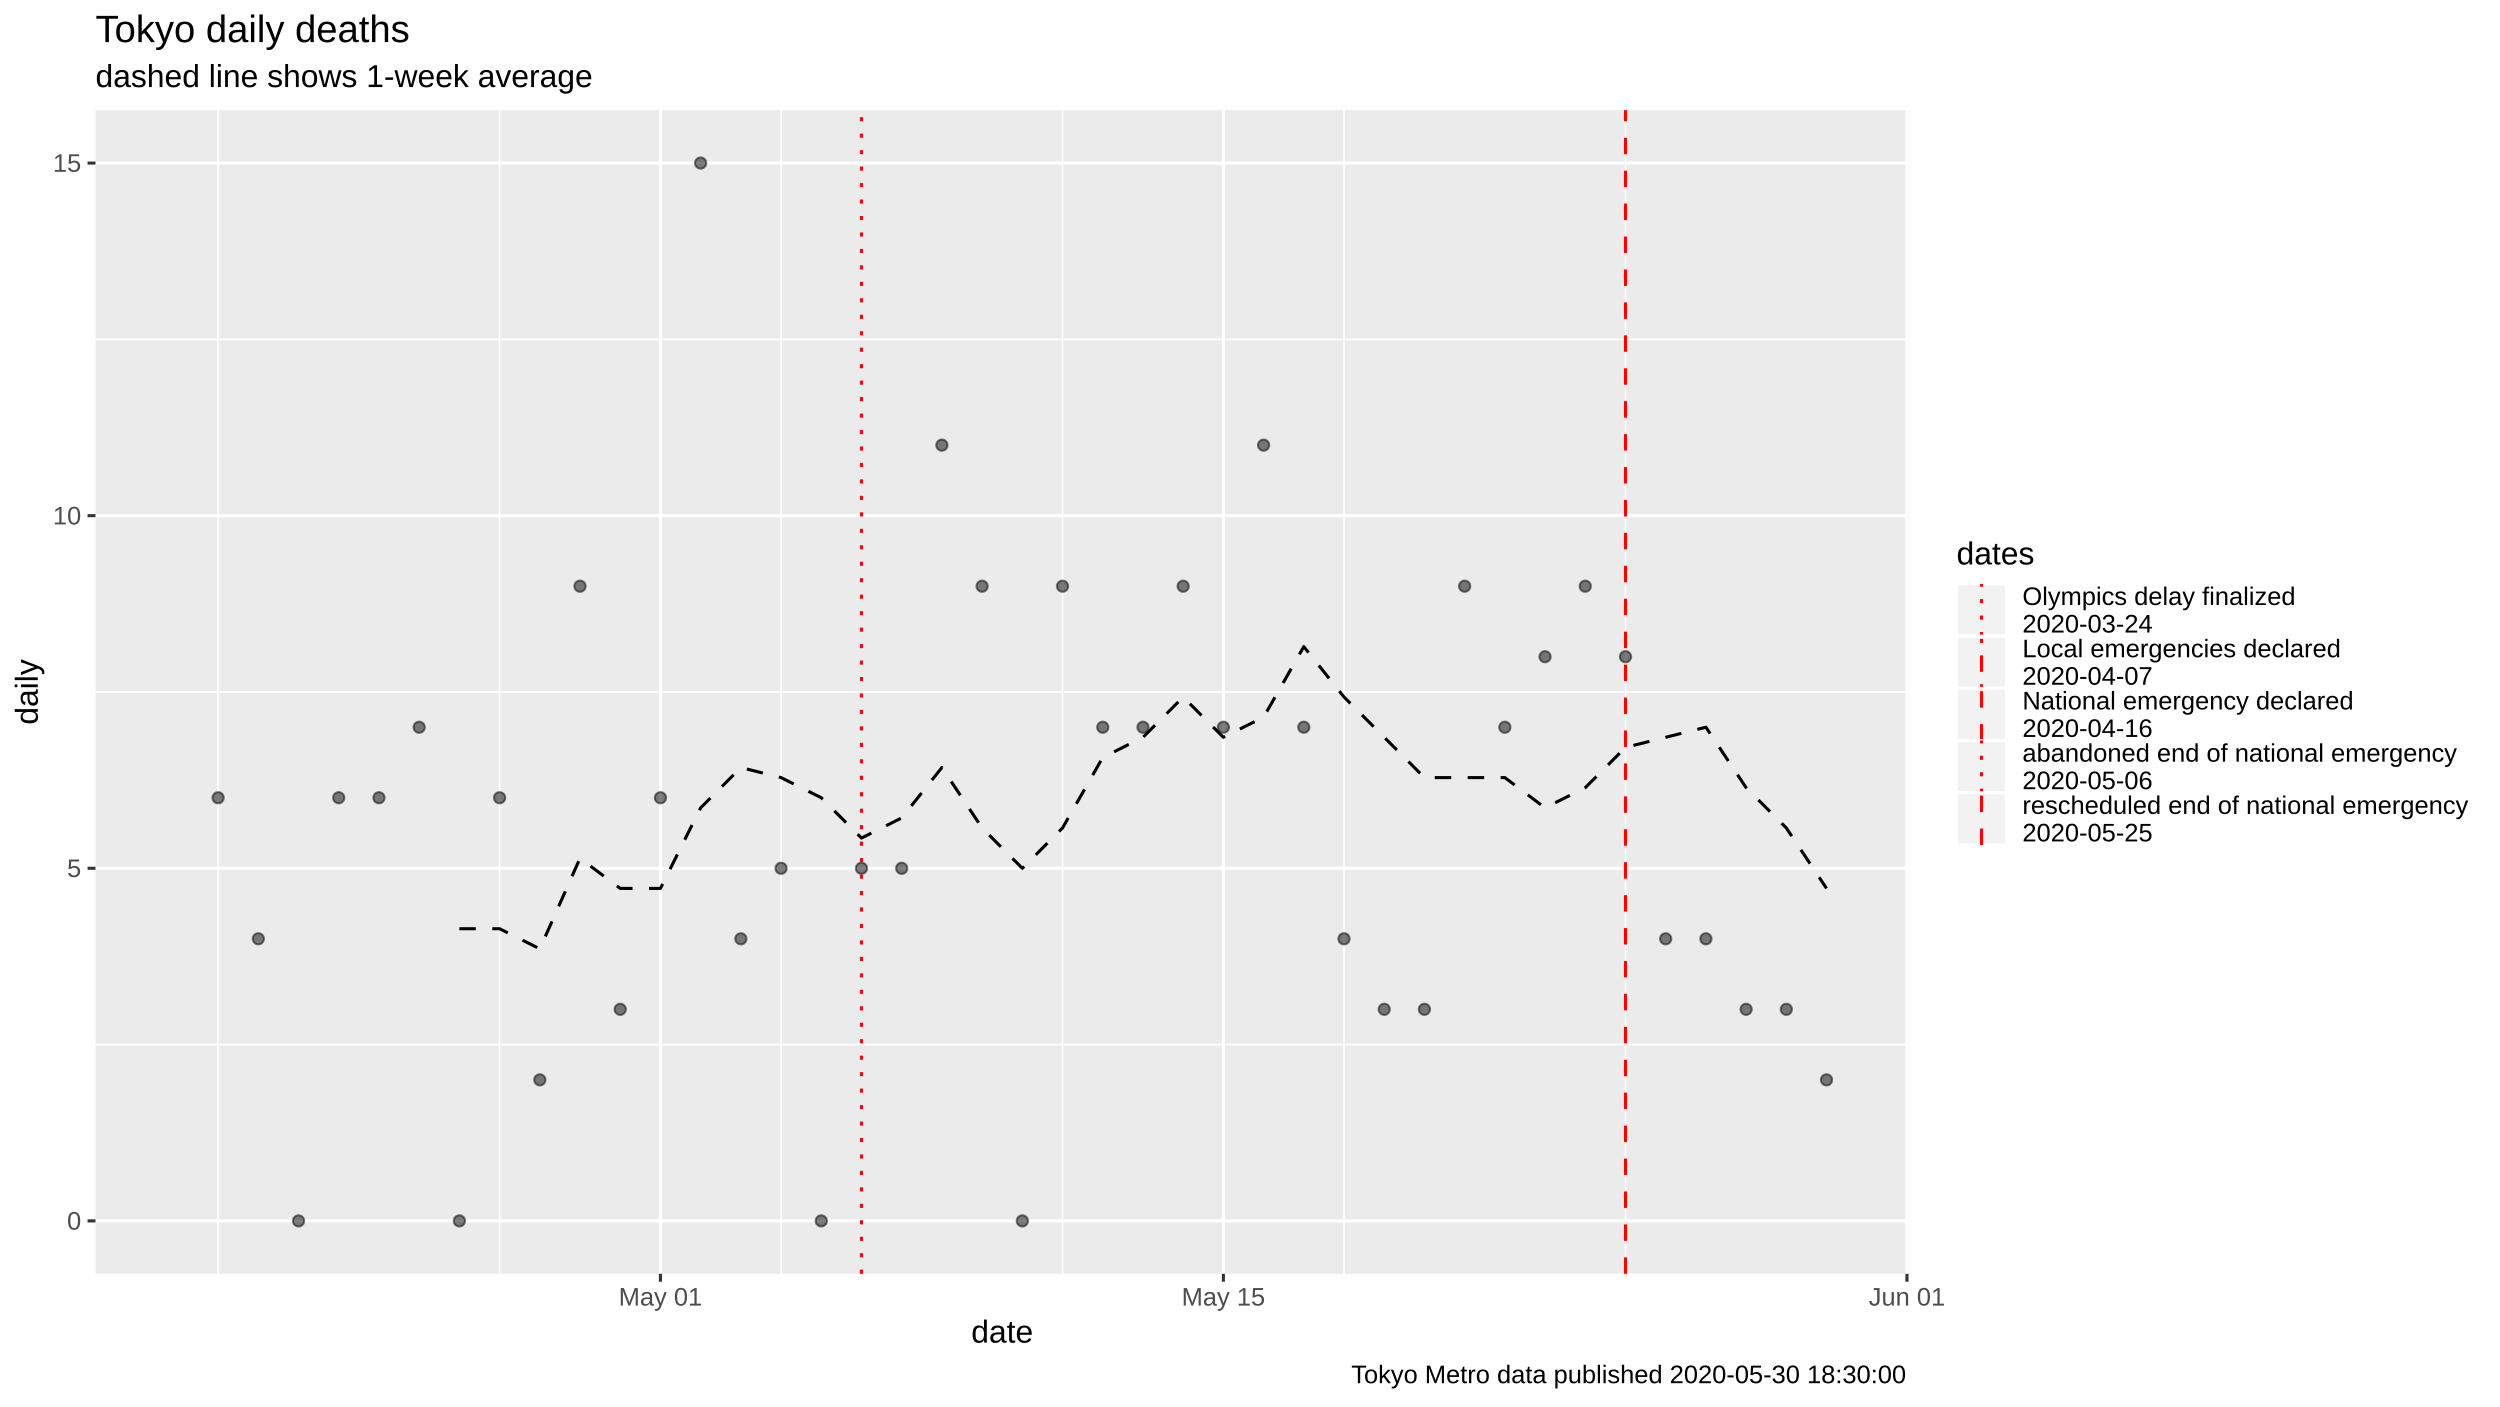
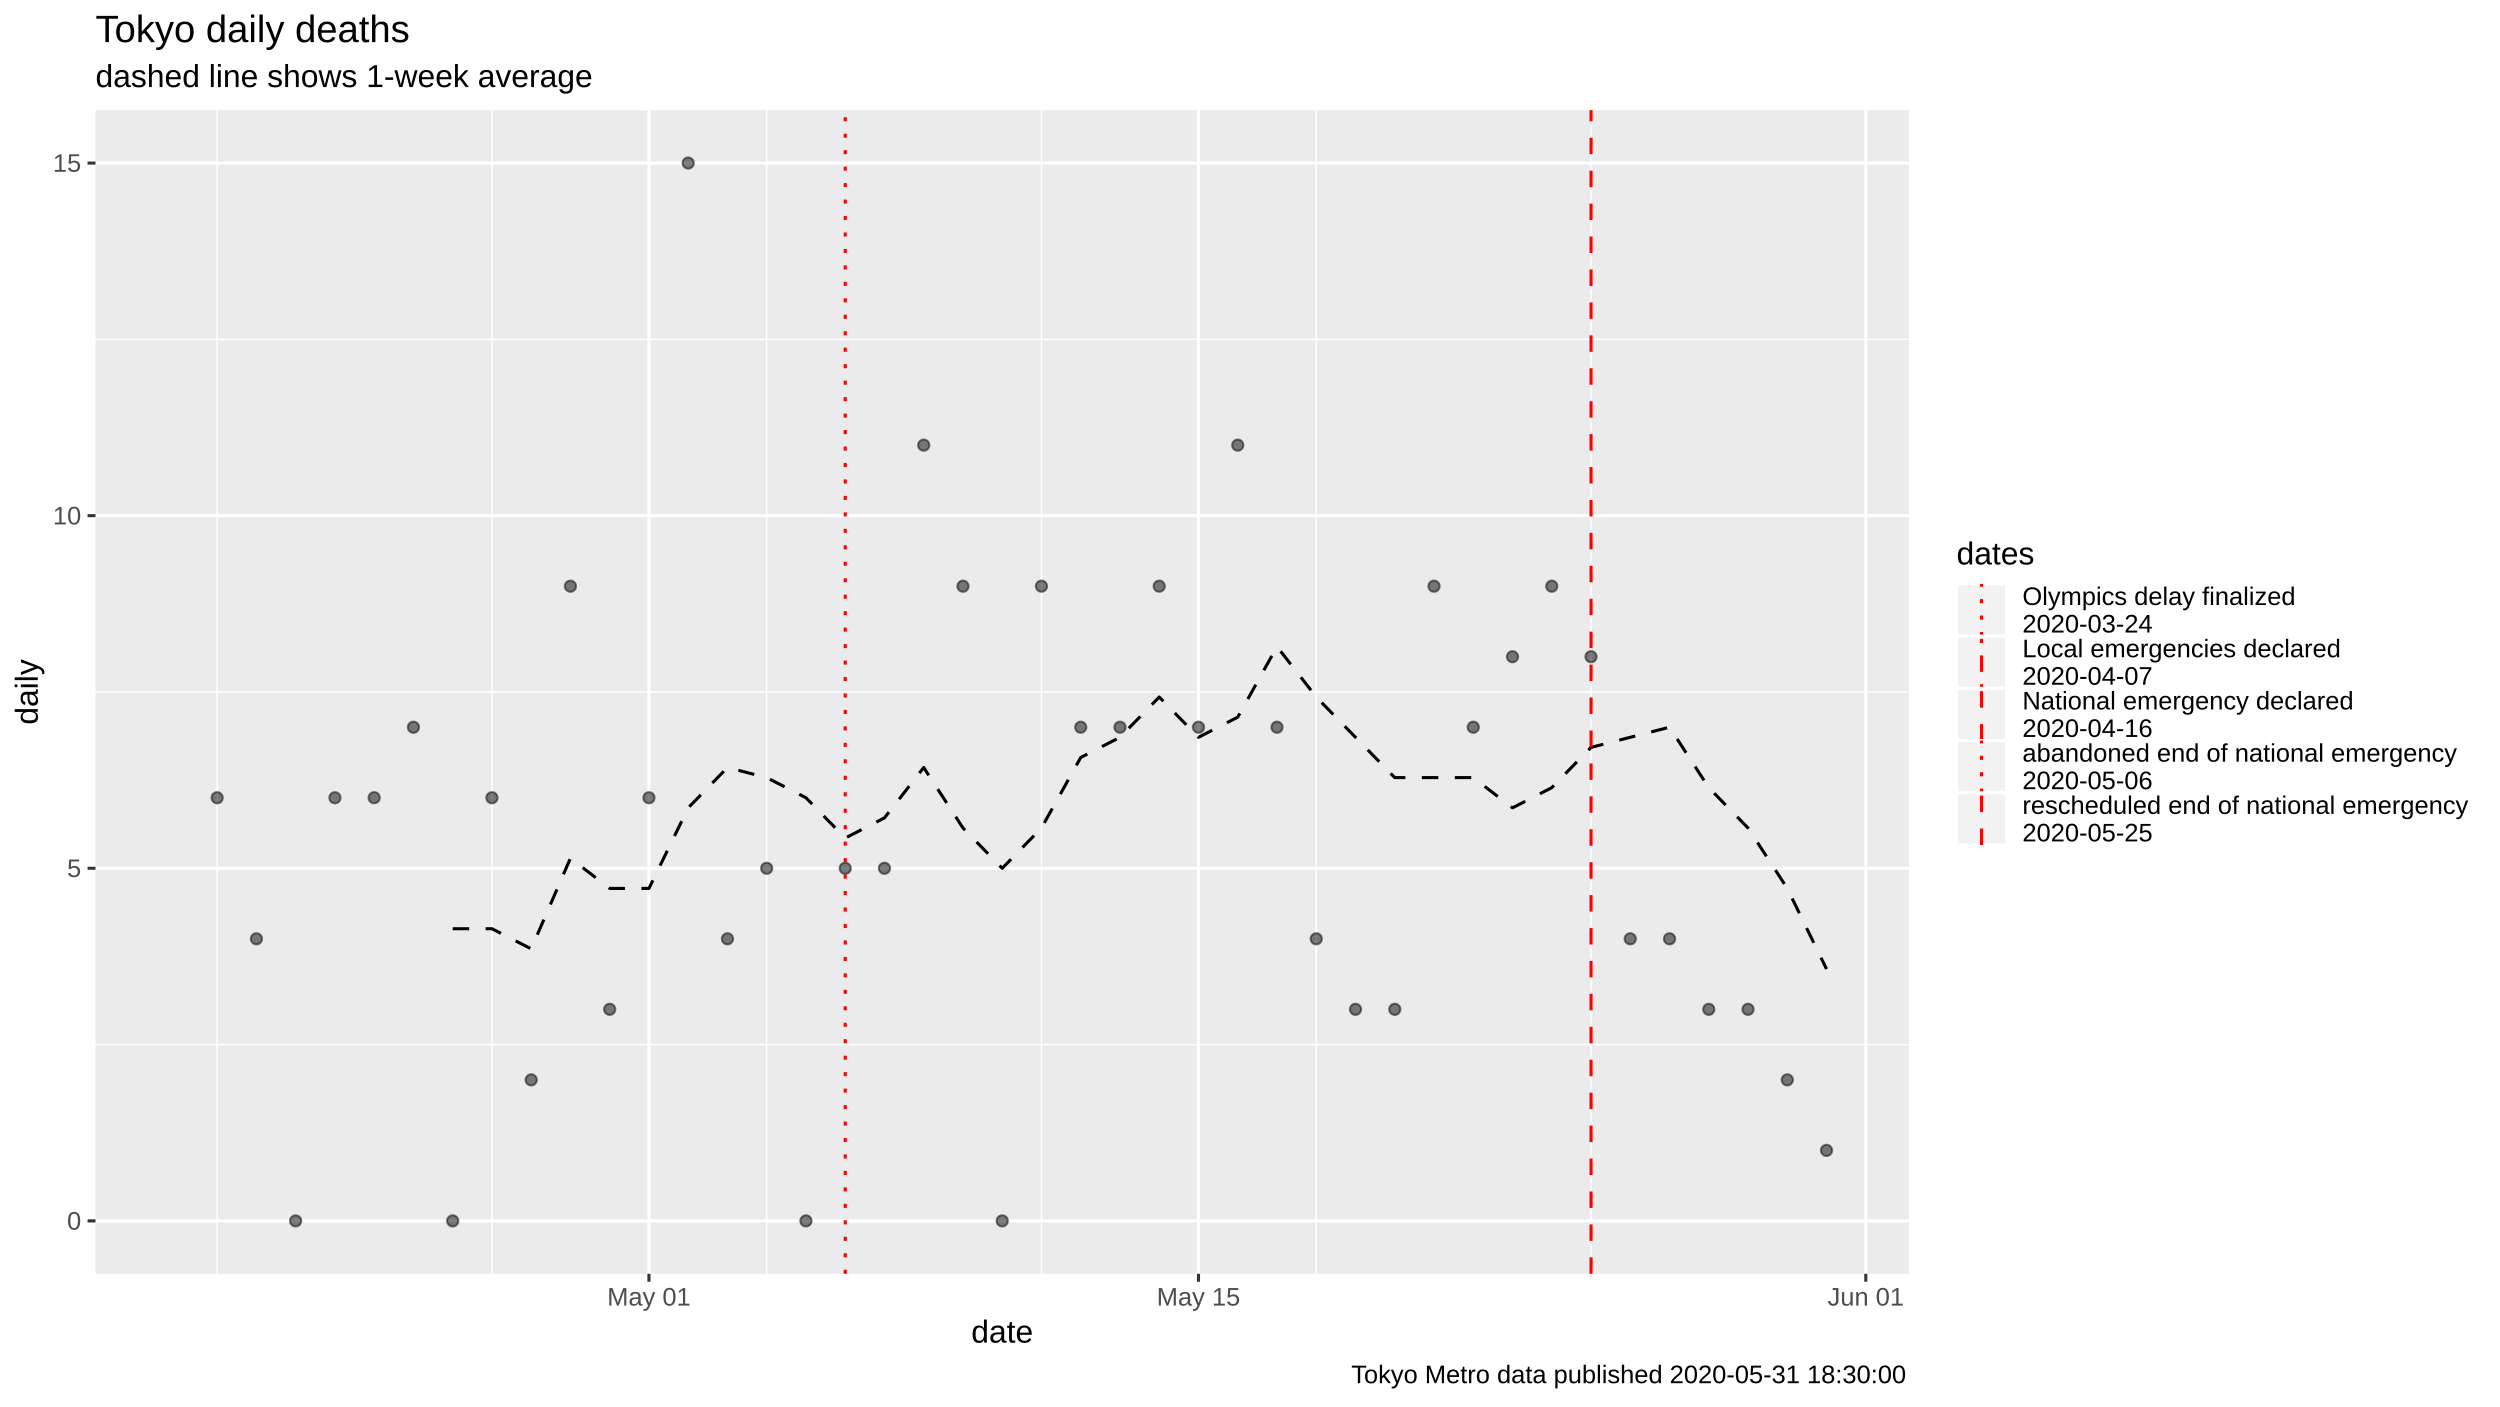
<svg xmlns="http://www.w3.org/2000/svg" viewBox="0 0 864.00 486.00">
  <defs>
    <style type="text/css">
    line, polyline, polygon, path, rect, circle {
      fill: none;
      stroke: #000000;
      stroke-linecap: round;
      stroke-linejoin: round;
      stroke-miterlimit: 10.00;
    }
  </style>
  </defs>
  <rect width="100%" height="100%" style="stroke: none; fill: #FFFFFF;" />
  <rect x="0" y="0.00" width="864.00" height="486.00" style="stroke-width: 1.07; stroke: #FFFFFF; fill: #FFFFFF;" />
  <defs>
    <clipPath id="cpMzMuMDB8NjU5Ljc0fDQ0MC4yMnwzOC4wNw==">
      <rect x="33.00" y="38.07" width="626.74" height="402.15" />
    </clipPath>
  </defs>
  <rect x="33.00" y="38.07" width="626.74" height="402.15" style="stroke-width: 1.07; stroke: none; fill: #EBEBEB;" clip-path="url(#cpMzMuMDB8NjU5Ljc0fDQ0MC4yMnwzOC4wNw==)" />
  <polyline points="33.00,361.01 659.74,361.01 " style="stroke-width: 0.53; stroke: #FFFFFF; stroke-linecap: butt;" clip-path="url(#cpMzMuMDB8NjU5Ljc0fDQ0MC4yMnwzOC4wNw==)" />
  <polyline points="33.00,239.15 659.74,239.15 " style="stroke-width: 0.53; stroke: #FFFFFF; stroke-linecap: butt;" clip-path="url(#cpMzMuMDB8NjU5Ljc0fDQ0MC4yMnwzOC4wNw==)" />
  <polyline points="33.00,117.28 659.74,117.28 " style="stroke-width: 0.53; stroke: #FFFFFF; stroke-linecap: butt;" clip-path="url(#cpMzMuMDB8NjU5Ljc0fDQ0MC4yMnwzOC4wNw==)" />
-   <polyline points="75.38,440.22 75.38,38.07 " style="stroke-width: 0.53; stroke: #FFFFFF; stroke-linecap: butt;" clip-path="url(#cpMzMuMDB8NjU5Ljc0fDQ0MC4yMnwzOC4wNw==)" />
-   <polyline points="172.66,440.22 172.66,38.07 " style="stroke-width: 0.53; stroke: #FFFFFF; stroke-linecap: butt;" clip-path="url(#cpMzMuMDB8NjU5Ljc0fDQ0MC4yMnwzOC4wNw==)" />
-   <polyline points="269.94,440.22 269.94,38.07 " style="stroke-width: 0.53; stroke: #FFFFFF; stroke-linecap: butt;" clip-path="url(#cpMzMuMDB8NjU5Ljc0fDQ0MC4yMnwzOC4wNw==)" />
-   <polyline points="367.21,440.22 367.21,38.07 " style="stroke-width: 0.53; stroke: #FFFFFF; stroke-linecap: butt;" clip-path="url(#cpMzMuMDB8NjU5Ljc0fDQ0MC4yMnwzOC4wNw==)" />
-   <polyline points="464.49,440.22 464.49,38.07 " style="stroke-width: 0.53; stroke: #FFFFFF; stroke-linecap: butt;" clip-path="url(#cpMzMuMDB8NjU5Ljc0fDQ0MC4yMnwzOC4wNw==)" />
-   <polyline points="561.77,440.22 561.77,38.07 " style="stroke-width: 0.53; stroke: #FFFFFF; stroke-linecap: butt;" clip-path="url(#cpMzMuMDB8NjU5Ljc0fDQ0MC4yMnwzOC4wNw==)" />
+   <polyline points="75.05,440.22 75.05,38.07 " style="stroke-width: 0.53; stroke: #FFFFFF; stroke-linecap: butt;" clip-path="url(#cpMzMuMDB8NjU5Ljc0fDQ0MC4yMnwzOC4wNw==)" />
+   <polyline points="170.01,440.22 170.01,38.07 " style="stroke-width: 0.53; stroke: #FFFFFF; stroke-linecap: butt;" clip-path="url(#cpMzMuMDB8NjU5Ljc0fDQ0MC4yMnwzOC4wNw==)" />
+   <polyline points="264.97,440.22 264.97,38.07 " style="stroke-width: 0.53; stroke: #FFFFFF; stroke-linecap: butt;" clip-path="url(#cpMzMuMDB8NjU5Ljc0fDQ0MC4yMnwzOC4wNw==)" />
+   <polyline points="359.93,440.22 359.93,38.07 " style="stroke-width: 0.53; stroke: #FFFFFF; stroke-linecap: butt;" clip-path="url(#cpMzMuMDB8NjU5Ljc0fDQ0MC4yMnwzOC4wNw==)" />
+   <polyline points="454.90,440.22 454.90,38.07 " style="stroke-width: 0.53; stroke: #FFFFFF; stroke-linecap: butt;" clip-path="url(#cpMzMuMDB8NjU5Ljc0fDQ0MC4yMnwzOC4wNw==)" />
+   <polyline points="549.86,440.22 549.86,38.07 " style="stroke-width: 0.53; stroke: #FFFFFF; stroke-linecap: butt;" clip-path="url(#cpMzMuMDB8NjU5Ljc0fDQ0MC4yMnwzOC4wNw==)" />
  <polyline points="33.00,421.94 659.74,421.94 " style="stroke-width: 1.07; stroke: #FFFFFF; stroke-linecap: butt;" clip-path="url(#cpMzMuMDB8NjU5Ljc0fDQ0MC4yMnwzOC4wNw==)" />
  <polyline points="33.00,300.08 659.74,300.08 " style="stroke-width: 1.07; stroke: #FFFFFF; stroke-linecap: butt;" clip-path="url(#cpMzMuMDB8NjU5Ljc0fDQ0MC4yMnwzOC4wNw==)" />
  <polyline points="33.00,178.21 659.74,178.21 " style="stroke-width: 1.07; stroke: #FFFFFF; stroke-linecap: butt;" clip-path="url(#cpMzMuMDB8NjU5Ljc0fDQ0MC4yMnwzOC4wNw==)" />
  <polyline points="33.00,56.35 659.74,56.35 " style="stroke-width: 1.07; stroke: #FFFFFF; stroke-linecap: butt;" clip-path="url(#cpMzMuMDB8NjU5Ljc0fDQ0MC4yMnwzOC4wNw==)" />
-   <polyline points="228.25,440.22 228.25,38.07 " style="stroke-width: 1.07; stroke: #FFFFFF; stroke-linecap: butt;" clip-path="url(#cpMzMuMDB8NjU5Ljc0fDQ0MC4yMnwzOC4wNw==)" />
-   <polyline points="422.80,440.22 422.80,38.07 " style="stroke-width: 1.07; stroke: #FFFFFF; stroke-linecap: butt;" clip-path="url(#cpMzMuMDB8NjU5Ljc0fDQ0MC4yMnwzOC4wNw==)" />
-   <polyline points="659.05,440.22 659.05,38.07 " style="stroke-width: 1.07; stroke: #FFFFFF; stroke-linecap: butt;" clip-path="url(#cpMzMuMDB8NjU5Ljc0fDQ0MC4yMnwzOC4wNw==)" />
-   <polyline points="158.76,320.97 172.66,320.97 186.56,327.93 200.45,296.60 214.35,307.04 228.25,307.04 242.14,279.19 256.04,265.26 269.94,268.74 283.83,275.70 297.73,289.63 311.63,282.67 325.52,265.26 339.42,286.15 353.32,300.08 367.21,286.15 381.11,261.78 395.01,254.81 408.90,240.89 422.80,254.81 436.70,247.85 450.59,223.48 464.49,240.89 478.39,254.81 492.28,268.74 506.18,268.74 520.08,268.74 533.97,279.19 547.87,272.22 561.77,258.30 575.66,254.81 589.56,251.33 603.46,272.22 617.36,286.15 631.25,307.04 " style="stroke-width: 1.07; stroke-dasharray: 5.69,5.69; stroke-linecap: butt;" clip-path="url(#cpMzMuMDB8NjU5Ljc0fDQ0MC4yMnwzOC4wNw==)" />
-   <circle cx="75.38" cy="275.70" r="1.95" style="stroke-width: 0.71; stroke: #000000; stroke-opacity: 0.50; fill: #000000; fill-opacity: 0.50;" clip-path="url(#cpMzMuMDB8NjU5Ljc0fDQ0MC4yMnwzOC4wNw==)" />
-   <circle cx="89.28" cy="324.45" r="1.95" style="stroke-width: 0.71; stroke: #000000; stroke-opacity: 0.50; fill: #000000; fill-opacity: 0.50;" clip-path="url(#cpMzMuMDB8NjU5Ljc0fDQ0MC4yMnwzOC4wNw==)" />
-   <circle cx="103.18" cy="421.94" r="1.95" style="stroke-width: 0.71; stroke: #000000; stroke-opacity: 0.50; fill: #000000; fill-opacity: 0.50;" clip-path="url(#cpMzMuMDB8NjU5Ljc0fDQ0MC4yMnwzOC4wNw==)" />
-   <circle cx="117.07" cy="275.70" r="1.95" style="stroke-width: 0.71; stroke: #000000; stroke-opacity: 0.50; fill: #000000; fill-opacity: 0.50;" clip-path="url(#cpMzMuMDB8NjU5Ljc0fDQ0MC4yMnwzOC4wNw==)" />
-   <circle cx="130.97" cy="275.70" r="1.95" style="stroke-width: 0.71; stroke: #000000; stroke-opacity: 0.50; fill: #000000; fill-opacity: 0.50;" clip-path="url(#cpMzMuMDB8NjU5Ljc0fDQ0MC4yMnwzOC4wNw==)" />
-   <circle cx="144.87" cy="251.33" r="1.95" style="stroke-width: 0.71; stroke: #000000; stroke-opacity: 0.50; fill: #000000; fill-opacity: 0.50;" clip-path="url(#cpMzMuMDB8NjU5Ljc0fDQ0MC4yMnwzOC4wNw==)" />
-   <circle cx="158.76" cy="421.94" r="1.95" style="stroke-width: 0.71; stroke: #000000; stroke-opacity: 0.50; fill: #000000; fill-opacity: 0.50;" clip-path="url(#cpMzMuMDB8NjU5Ljc0fDQ0MC4yMnwzOC4wNw==)" />
-   <circle cx="172.66" cy="275.70" r="1.95" style="stroke-width: 0.71; stroke: #000000; stroke-opacity: 0.50; fill: #000000; fill-opacity: 0.50;" clip-path="url(#cpMzMuMDB8NjU5Ljc0fDQ0MC4yMnwzOC4wNw==)" />
-   <circle cx="186.56" cy="373.20" r="1.95" style="stroke-width: 0.71; stroke: #000000; stroke-opacity: 0.50; fill: #000000; fill-opacity: 0.50;" clip-path="url(#cpMzMuMDB8NjU5Ljc0fDQ0MC4yMnwzOC4wNw==)" />
-   <circle cx="200.45" cy="202.59" r="1.95" style="stroke-width: 0.71; stroke: #000000; stroke-opacity: 0.50; fill: #000000; fill-opacity: 0.50;" clip-path="url(#cpMzMuMDB8NjU5Ljc0fDQ0MC4yMnwzOC4wNw==)" />
-   <circle cx="214.35" cy="348.82" r="1.95" style="stroke-width: 0.71; stroke: #000000; stroke-opacity: 0.50; fill: #000000; fill-opacity: 0.50;" clip-path="url(#cpMzMuMDB8NjU5Ljc0fDQ0MC4yMnwzOC4wNw==)" />
-   <circle cx="228.25" cy="275.70" r="1.95" style="stroke-width: 0.71; stroke: #000000; stroke-opacity: 0.50; fill: #000000; fill-opacity: 0.50;" clip-path="url(#cpMzMuMDB8NjU5Ljc0fDQ0MC4yMnwzOC4wNw==)" />
-   <circle cx="242.14" cy="56.35" r="1.95" style="stroke-width: 0.71; stroke: #000000; stroke-opacity: 0.50; fill: #000000; fill-opacity: 0.50;" clip-path="url(#cpMzMuMDB8NjU5Ljc0fDQ0MC4yMnwzOC4wNw==)" />
-   <circle cx="256.04" cy="324.45" r="1.95" style="stroke-width: 0.71; stroke: #000000; stroke-opacity: 0.50; fill: #000000; fill-opacity: 0.50;" clip-path="url(#cpMzMuMDB8NjU5Ljc0fDQ0MC4yMnwzOC4wNw==)" />
-   <circle cx="269.94" cy="300.08" r="1.95" style="stroke-width: 0.71; stroke: #000000; stroke-opacity: 0.50; fill: #000000; fill-opacity: 0.50;" clip-path="url(#cpMzMuMDB8NjU5Ljc0fDQ0MC4yMnwzOC4wNw==)" />
-   <circle cx="283.83" cy="421.94" r="1.95" style="stroke-width: 0.71; stroke: #000000; stroke-opacity: 0.50; fill: #000000; fill-opacity: 0.50;" clip-path="url(#cpMzMuMDB8NjU5Ljc0fDQ0MC4yMnwzOC4wNw==)" />
-   <circle cx="297.73" cy="300.08" r="1.95" style="stroke-width: 0.71; stroke: #000000; stroke-opacity: 0.50; fill: #000000; fill-opacity: 0.50;" clip-path="url(#cpMzMuMDB8NjU5Ljc0fDQ0MC4yMnwzOC4wNw==)" />
-   <circle cx="311.63" cy="300.08" r="1.95" style="stroke-width: 0.71; stroke: #000000; stroke-opacity: 0.50; fill: #000000; fill-opacity: 0.50;" clip-path="url(#cpMzMuMDB8NjU5Ljc0fDQ0MC4yMnwzOC4wNw==)" />
-   <circle cx="325.52" cy="153.84" r="1.95" style="stroke-width: 0.71; stroke: #000000; stroke-opacity: 0.50; fill: #000000; fill-opacity: 0.50;" clip-path="url(#cpMzMuMDB8NjU5Ljc0fDQ0MC4yMnwzOC4wNw==)" />
-   <circle cx="339.42" cy="202.59" r="1.95" style="stroke-width: 0.71; stroke: #000000; stroke-opacity: 0.50; fill: #000000; fill-opacity: 0.50;" clip-path="url(#cpMzMuMDB8NjU5Ljc0fDQ0MC4yMnwzOC4wNw==)" />
-   <circle cx="353.32" cy="421.94" r="1.95" style="stroke-width: 0.71; stroke: #000000; stroke-opacity: 0.50; fill: #000000; fill-opacity: 0.50;" clip-path="url(#cpMzMuMDB8NjU5Ljc0fDQ0MC4yMnwzOC4wNw==)" />
-   <circle cx="367.21" cy="202.59" r="1.95" style="stroke-width: 0.71; stroke: #000000; stroke-opacity: 0.50; fill: #000000; fill-opacity: 0.50;" clip-path="url(#cpMzMuMDB8NjU5Ljc0fDQ0MC4yMnwzOC4wNw==)" />
-   <circle cx="381.11" cy="251.33" r="1.95" style="stroke-width: 0.71; stroke: #000000; stroke-opacity: 0.50; fill: #000000; fill-opacity: 0.50;" clip-path="url(#cpMzMuMDB8NjU5Ljc0fDQ0MC4yMnwzOC4wNw==)" />
-   <circle cx="395.01" cy="251.33" r="1.95" style="stroke-width: 0.71; stroke: #000000; stroke-opacity: 0.50; fill: #000000; fill-opacity: 0.50;" clip-path="url(#cpMzMuMDB8NjU5Ljc0fDQ0MC4yMnwzOC4wNw==)" />
-   <circle cx="408.90" cy="202.59" r="1.95" style="stroke-width: 0.71; stroke: #000000; stroke-opacity: 0.50; fill: #000000; fill-opacity: 0.50;" clip-path="url(#cpMzMuMDB8NjU5Ljc0fDQ0MC4yMnwzOC4wNw==)" />
-   <circle cx="422.80" cy="251.33" r="1.95" style="stroke-width: 0.71; stroke: #000000; stroke-opacity: 0.50; fill: #000000; fill-opacity: 0.50;" clip-path="url(#cpMzMuMDB8NjU5Ljc0fDQ0MC4yMnwzOC4wNw==)" />
-   <circle cx="436.70" cy="153.84" r="1.95" style="stroke-width: 0.71; stroke: #000000; stroke-opacity: 0.50; fill: #000000; fill-opacity: 0.50;" clip-path="url(#cpMzMuMDB8NjU5Ljc0fDQ0MC4yMnwzOC4wNw==)" />
-   <circle cx="450.59" cy="251.33" r="1.95" style="stroke-width: 0.71; stroke: #000000; stroke-opacity: 0.50; fill: #000000; fill-opacity: 0.50;" clip-path="url(#cpMzMuMDB8NjU5Ljc0fDQ0MC4yMnwzOC4wNw==)" />
-   <circle cx="464.49" cy="324.45" r="1.95" style="stroke-width: 0.71; stroke: #000000; stroke-opacity: 0.50; fill: #000000; fill-opacity: 0.50;" clip-path="url(#cpMzMuMDB8NjU5Ljc0fDQ0MC4yMnwzOC4wNw==)" />
-   <circle cx="478.39" cy="348.82" r="1.95" style="stroke-width: 0.71; stroke: #000000; stroke-opacity: 0.50; fill: #000000; fill-opacity: 0.50;" clip-path="url(#cpMzMuMDB8NjU5Ljc0fDQ0MC4yMnwzOC4wNw==)" />
-   <circle cx="492.28" cy="348.82" r="1.95" style="stroke-width: 0.71; stroke: #000000; stroke-opacity: 0.50; fill: #000000; fill-opacity: 0.50;" clip-path="url(#cpMzMuMDB8NjU5Ljc0fDQ0MC4yMnwzOC4wNw==)" />
-   <circle cx="506.18" cy="202.59" r="1.95" style="stroke-width: 0.71; stroke: #000000; stroke-opacity: 0.50; fill: #000000; fill-opacity: 0.50;" clip-path="url(#cpMzMuMDB8NjU5Ljc0fDQ0MC4yMnwzOC4wNw==)" />
-   <circle cx="520.08" cy="251.33" r="1.95" style="stroke-width: 0.71; stroke: #000000; stroke-opacity: 0.50; fill: #000000; fill-opacity: 0.50;" clip-path="url(#cpMzMuMDB8NjU5Ljc0fDQ0MC4yMnwzOC4wNw==)" />
-   <circle cx="533.97" cy="226.96" r="1.95" style="stroke-width: 0.71; stroke: #000000; stroke-opacity: 0.50; fill: #000000; fill-opacity: 0.50;" clip-path="url(#cpMzMuMDB8NjU5Ljc0fDQ0MC4yMnwzOC4wNw==)" />
-   <circle cx="547.87" cy="202.59" r="1.95" style="stroke-width: 0.71; stroke: #000000; stroke-opacity: 0.50; fill: #000000; fill-opacity: 0.50;" clip-path="url(#cpMzMuMDB8NjU5Ljc0fDQ0MC4yMnwzOC4wNw==)" />
-   <circle cx="561.77" cy="226.96" r="1.95" style="stroke-width: 0.71; stroke: #000000; stroke-opacity: 0.50; fill: #000000; fill-opacity: 0.50;" clip-path="url(#cpMzMuMDB8NjU5Ljc0fDQ0MC4yMnwzOC4wNw==)" />
-   <circle cx="575.66" cy="324.45" r="1.95" style="stroke-width: 0.71; stroke: #000000; stroke-opacity: 0.50; fill: #000000; fill-opacity: 0.50;" clip-path="url(#cpMzMuMDB8NjU5Ljc0fDQ0MC4yMnwzOC4wNw==)" />
-   <circle cx="589.56" cy="324.45" r="1.95" style="stroke-width: 0.71; stroke: #000000; stroke-opacity: 0.50; fill: #000000; fill-opacity: 0.50;" clip-path="url(#cpMzMuMDB8NjU5Ljc0fDQ0MC4yMnwzOC4wNw==)" />
-   <circle cx="603.46" cy="348.82" r="1.95" style="stroke-width: 0.71; stroke: #000000; stroke-opacity: 0.50; fill: #000000; fill-opacity: 0.50;" clip-path="url(#cpMzMuMDB8NjU5Ljc0fDQ0MC4yMnwzOC4wNw==)" />
-   <circle cx="617.36" cy="348.82" r="1.95" style="stroke-width: 0.71; stroke: #000000; stroke-opacity: 0.50; fill: #000000; fill-opacity: 0.50;" clip-path="url(#cpMzMuMDB8NjU5Ljc0fDQ0MC4yMnwzOC4wNw==)" />
-   <circle cx="631.25" cy="373.20" r="1.95" style="stroke-width: 0.71; stroke: #000000; stroke-opacity: 0.50; fill: #000000; fill-opacity: 0.50;" clip-path="url(#cpMzMuMDB8NjU5Ljc0fDQ0MC4yMnwzOC4wNw==)" />
-   <line x1="19.80" y1="440.22" x2="19.80" y2="38.07" style="stroke-width: 1.07; stroke: #FF0000; stroke-dasharray: 5.69,5.69; stroke-linecap: butt;" clip-path="url(#cpMzMuMDB8NjU5Ljc0fDQ0MC4yMnwzOC4wNw==)" />
-   <line x1="297.73" y1="440.22" x2="297.73" y2="38.07" style="stroke-width: 1.07; stroke: #FF0000; stroke-dasharray: 1.42,4.27; stroke-linecap: butt;" clip-path="url(#cpMzMuMDB8NjU5Ljc0fDQ0MC4yMnwzOC4wNw==)" />
-   <line x1="561.77" y1="440.22" x2="561.77" y2="38.07" style="stroke-width: 1.07; stroke: #FF0000; stroke-dasharray: 5.69,5.69; stroke-linecap: butt;" clip-path="url(#cpMzMuMDB8NjU5Ljc0fDQ0MC4yMnwzOC4wNw==)" />
+   <polyline points="224.28,440.22 224.28,38.07 " style="stroke-width: 1.07; stroke: #FFFFFF; stroke-linecap: butt;" clip-path="url(#cpMzMuMDB8NjU5Ljc0fDQ0MC4yMnwzOC4wNw==)" />
+   <polyline points="414.20,440.22 414.20,38.07 " style="stroke-width: 1.07; stroke: #FFFFFF; stroke-linecap: butt;" clip-path="url(#cpMzMuMDB8NjU5Ljc0fDQ0MC4yMnwzOC4wNw==)" />
+   <polyline points="644.82,440.22 644.82,38.07 " style="stroke-width: 1.07; stroke: #FFFFFF; stroke-linecap: butt;" clip-path="url(#cpMzMuMDB8NjU5Ljc0fDQ0MC4yMnwzOC4wNw==)" />
+   <polyline points="156.45,320.97 170.01,320.97 183.58,327.93 197.14,296.60 210.71,307.04 224.28,307.04 237.84,279.19 251.41,265.26 264.97,268.74 278.54,275.70 292.11,289.63 305.67,282.67 319.24,265.26 332.80,286.15 346.37,300.08 359.93,286.15 373.50,261.78 387.07,254.81 400.63,240.89 414.20,254.81 427.76,247.85 441.33,223.48 454.90,240.89 468.46,254.81 482.03,268.74 495.59,268.74 509.16,268.74 522.72,279.19 536.29,272.22 549.86,258.30 563.42,254.81 576.99,251.33 590.55,272.22 604.12,286.15 617.69,307.04 631.25,334.90 " style="stroke-width: 1.07; stroke-dasharray: 5.69,5.69; stroke-linecap: butt;" clip-path="url(#cpMzMuMDB8NjU5Ljc0fDQ0MC4yMnwzOC4wNw==)" />
+   <circle cx="75.05" cy="275.70" r="1.95" style="stroke-width: 0.71; stroke: #000000; stroke-opacity: 0.50; fill: #000000; fill-opacity: 0.50;" clip-path="url(#cpMzMuMDB8NjU5Ljc0fDQ0MC4yMnwzOC4wNw==)" />
+   <circle cx="88.62" cy="324.45" r="1.95" style="stroke-width: 0.71; stroke: #000000; stroke-opacity: 0.50; fill: #000000; fill-opacity: 0.50;" clip-path="url(#cpMzMuMDB8NjU5Ljc0fDQ0MC4yMnwzOC4wNw==)" />
+   <circle cx="102.18" cy="421.94" r="1.95" style="stroke-width: 0.71; stroke: #000000; stroke-opacity: 0.50; fill: #000000; fill-opacity: 0.50;" clip-path="url(#cpMzMuMDB8NjU5Ljc0fDQ0MC4yMnwzOC4wNw==)" />
+   <circle cx="115.75" cy="275.70" r="1.95" style="stroke-width: 0.71; stroke: #000000; stroke-opacity: 0.50; fill: #000000; fill-opacity: 0.50;" clip-path="url(#cpMzMuMDB8NjU5Ljc0fDQ0MC4yMnwzOC4wNw==)" />
+   <circle cx="129.31" cy="275.70" r="1.95" style="stroke-width: 0.71; stroke: #000000; stroke-opacity: 0.50; fill: #000000; fill-opacity: 0.50;" clip-path="url(#cpMzMuMDB8NjU5Ljc0fDQ0MC4yMnwzOC4wNw==)" />
+   <circle cx="142.88" cy="251.33" r="1.95" style="stroke-width: 0.71; stroke: #000000; stroke-opacity: 0.50; fill: #000000; fill-opacity: 0.50;" clip-path="url(#cpMzMuMDB8NjU5Ljc0fDQ0MC4yMnwzOC4wNw==)" />
+   <circle cx="156.45" cy="421.94" r="1.95" style="stroke-width: 0.71; stroke: #000000; stroke-opacity: 0.50; fill: #000000; fill-opacity: 0.50;" clip-path="url(#cpMzMuMDB8NjU5Ljc0fDQ0MC4yMnwzOC4wNw==)" />
+   <circle cx="170.01" cy="275.70" r="1.95" style="stroke-width: 0.71; stroke: #000000; stroke-opacity: 0.50; fill: #000000; fill-opacity: 0.50;" clip-path="url(#cpMzMuMDB8NjU5Ljc0fDQ0MC4yMnwzOC4wNw==)" />
+   <circle cx="183.58" cy="373.20" r="1.95" style="stroke-width: 0.71; stroke: #000000; stroke-opacity: 0.50; fill: #000000; fill-opacity: 0.50;" clip-path="url(#cpMzMuMDB8NjU5Ljc0fDQ0MC4yMnwzOC4wNw==)" />
+   <circle cx="197.14" cy="202.59" r="1.95" style="stroke-width: 0.71; stroke: #000000; stroke-opacity: 0.50; fill: #000000; fill-opacity: 0.50;" clip-path="url(#cpMzMuMDB8NjU5Ljc0fDQ0MC4yMnwzOC4wNw==)" />
+   <circle cx="210.71" cy="348.82" r="1.95" style="stroke-width: 0.71; stroke: #000000; stroke-opacity: 0.50; fill: #000000; fill-opacity: 0.50;" clip-path="url(#cpMzMuMDB8NjU5Ljc0fDQ0MC4yMnwzOC4wNw==)" />
+   <circle cx="224.28" cy="275.70" r="1.95" style="stroke-width: 0.71; stroke: #000000; stroke-opacity: 0.50; fill: #000000; fill-opacity: 0.50;" clip-path="url(#cpMzMuMDB8NjU5Ljc0fDQ0MC4yMnwzOC4wNw==)" />
+   <circle cx="237.84" cy="56.35" r="1.95" style="stroke-width: 0.71; stroke: #000000; stroke-opacity: 0.50; fill: #000000; fill-opacity: 0.50;" clip-path="url(#cpMzMuMDB8NjU5Ljc0fDQ0MC4yMnwzOC4wNw==)" />
+   <circle cx="251.41" cy="324.45" r="1.95" style="stroke-width: 0.71; stroke: #000000; stroke-opacity: 0.50; fill: #000000; fill-opacity: 0.50;" clip-path="url(#cpMzMuMDB8NjU5Ljc0fDQ0MC4yMnwzOC4wNw==)" />
+   <circle cx="264.97" cy="300.08" r="1.95" style="stroke-width: 0.71; stroke: #000000; stroke-opacity: 0.50; fill: #000000; fill-opacity: 0.50;" clip-path="url(#cpMzMuMDB8NjU5Ljc0fDQ0MC4yMnwzOC4wNw==)" />
+   <circle cx="278.54" cy="421.94" r="1.95" style="stroke-width: 0.71; stroke: #000000; stroke-opacity: 0.50; fill: #000000; fill-opacity: 0.50;" clip-path="url(#cpMzMuMDB8NjU5Ljc0fDQ0MC4yMnwzOC4wNw==)" />
+   <circle cx="292.11" cy="300.08" r="1.95" style="stroke-width: 0.71; stroke: #000000; stroke-opacity: 0.50; fill: #000000; fill-opacity: 0.50;" clip-path="url(#cpMzMuMDB8NjU5Ljc0fDQ0MC4yMnwzOC4wNw==)" />
+   <circle cx="305.67" cy="300.08" r="1.95" style="stroke-width: 0.71; stroke: #000000; stroke-opacity: 0.50; fill: #000000; fill-opacity: 0.50;" clip-path="url(#cpMzMuMDB8NjU5Ljc0fDQ0MC4yMnwzOC4wNw==)" />
+   <circle cx="319.24" cy="153.84" r="1.95" style="stroke-width: 0.71; stroke: #000000; stroke-opacity: 0.50; fill: #000000; fill-opacity: 0.50;" clip-path="url(#cpMzMuMDB8NjU5Ljc0fDQ0MC4yMnwzOC4wNw==)" />
+   <circle cx="332.80" cy="202.59" r="1.95" style="stroke-width: 0.71; stroke: #000000; stroke-opacity: 0.50; fill: #000000; fill-opacity: 0.50;" clip-path="url(#cpMzMuMDB8NjU5Ljc0fDQ0MC4yMnwzOC4wNw==)" />
+   <circle cx="346.37" cy="421.94" r="1.95" style="stroke-width: 0.71; stroke: #000000; stroke-opacity: 0.50; fill: #000000; fill-opacity: 0.50;" clip-path="url(#cpMzMuMDB8NjU5Ljc0fDQ0MC4yMnwzOC4wNw==)" />
+   <circle cx="359.93" cy="202.59" r="1.95" style="stroke-width: 0.71; stroke: #000000; stroke-opacity: 0.50; fill: #000000; fill-opacity: 0.50;" clip-path="url(#cpMzMuMDB8NjU5Ljc0fDQ0MC4yMnwzOC4wNw==)" />
+   <circle cx="373.50" cy="251.33" r="1.95" style="stroke-width: 0.71; stroke: #000000; stroke-opacity: 0.50; fill: #000000; fill-opacity: 0.50;" clip-path="url(#cpMzMuMDB8NjU5Ljc0fDQ0MC4yMnwzOC4wNw==)" />
+   <circle cx="387.07" cy="251.33" r="1.95" style="stroke-width: 0.71; stroke: #000000; stroke-opacity: 0.50; fill: #000000; fill-opacity: 0.50;" clip-path="url(#cpMzMuMDB8NjU5Ljc0fDQ0MC4yMnwzOC4wNw==)" />
+   <circle cx="400.63" cy="202.59" r="1.95" style="stroke-width: 0.71; stroke: #000000; stroke-opacity: 0.50; fill: #000000; fill-opacity: 0.50;" clip-path="url(#cpMzMuMDB8NjU5Ljc0fDQ0MC4yMnwzOC4wNw==)" />
+   <circle cx="414.20" cy="251.33" r="1.95" style="stroke-width: 0.71; stroke: #000000; stroke-opacity: 0.50; fill: #000000; fill-opacity: 0.50;" clip-path="url(#cpMzMuMDB8NjU5Ljc0fDQ0MC4yMnwzOC4wNw==)" />
+   <circle cx="427.76" cy="153.84" r="1.95" style="stroke-width: 0.71; stroke: #000000; stroke-opacity: 0.50; fill: #000000; fill-opacity: 0.50;" clip-path="url(#cpMzMuMDB8NjU5Ljc0fDQ0MC4yMnwzOC4wNw==)" />
+   <circle cx="441.33" cy="251.33" r="1.95" style="stroke-width: 0.71; stroke: #000000; stroke-opacity: 0.50; fill: #000000; fill-opacity: 0.50;" clip-path="url(#cpMzMuMDB8NjU5Ljc0fDQ0MC4yMnwzOC4wNw==)" />
+   <circle cx="454.90" cy="324.45" r="1.95" style="stroke-width: 0.71; stroke: #000000; stroke-opacity: 0.50; fill: #000000; fill-opacity: 0.50;" clip-path="url(#cpMzMuMDB8NjU5Ljc0fDQ0MC4yMnwzOC4wNw==)" />
+   <circle cx="468.46" cy="348.82" r="1.95" style="stroke-width: 0.71; stroke: #000000; stroke-opacity: 0.50; fill: #000000; fill-opacity: 0.50;" clip-path="url(#cpMzMuMDB8NjU5Ljc0fDQ0MC4yMnwzOC4wNw==)" />
+   <circle cx="482.03" cy="348.82" r="1.95" style="stroke-width: 0.71; stroke: #000000; stroke-opacity: 0.50; fill: #000000; fill-opacity: 0.50;" clip-path="url(#cpMzMuMDB8NjU5Ljc0fDQ0MC4yMnwzOC4wNw==)" />
+   <circle cx="495.59" cy="202.59" r="1.95" style="stroke-width: 0.71; stroke: #000000; stroke-opacity: 0.50; fill: #000000; fill-opacity: 0.50;" clip-path="url(#cpMzMuMDB8NjU5Ljc0fDQ0MC4yMnwzOC4wNw==)" />
+   <circle cx="509.16" cy="251.33" r="1.95" style="stroke-width: 0.71; stroke: #000000; stroke-opacity: 0.50; fill: #000000; fill-opacity: 0.50;" clip-path="url(#cpMzMuMDB8NjU5Ljc0fDQ0MC4yMnwzOC4wNw==)" />
+   <circle cx="522.72" cy="226.96" r="1.95" style="stroke-width: 0.71; stroke: #000000; stroke-opacity: 0.50; fill: #000000; fill-opacity: 0.50;" clip-path="url(#cpMzMuMDB8NjU5Ljc0fDQ0MC4yMnwzOC4wNw==)" />
+   <circle cx="536.29" cy="202.59" r="1.95" style="stroke-width: 0.71; stroke: #000000; stroke-opacity: 0.50; fill: #000000; fill-opacity: 0.50;" clip-path="url(#cpMzMuMDB8NjU5Ljc0fDQ0MC4yMnwzOC4wNw==)" />
+   <circle cx="549.86" cy="226.96" r="1.95" style="stroke-width: 0.71; stroke: #000000; stroke-opacity: 0.50; fill: #000000; fill-opacity: 0.50;" clip-path="url(#cpMzMuMDB8NjU5Ljc0fDQ0MC4yMnwzOC4wNw==)" />
+   <circle cx="563.42" cy="324.45" r="1.95" style="stroke-width: 0.71; stroke: #000000; stroke-opacity: 0.50; fill: #000000; fill-opacity: 0.50;" clip-path="url(#cpMzMuMDB8NjU5Ljc0fDQ0MC4yMnwzOC4wNw==)" />
+   <circle cx="576.99" cy="324.45" r="1.95" style="stroke-width: 0.71; stroke: #000000; stroke-opacity: 0.50; fill: #000000; fill-opacity: 0.50;" clip-path="url(#cpMzMuMDB8NjU5Ljc0fDQ0MC4yMnwzOC4wNw==)" />
+   <circle cx="590.55" cy="348.82" r="1.95" style="stroke-width: 0.71; stroke: #000000; stroke-opacity: 0.50; fill: #000000; fill-opacity: 0.50;" clip-path="url(#cpMzMuMDB8NjU5Ljc0fDQ0MC4yMnwzOC4wNw==)" />
+   <circle cx="604.12" cy="348.82" r="1.95" style="stroke-width: 0.71; stroke: #000000; stroke-opacity: 0.50; fill: #000000; fill-opacity: 0.50;" clip-path="url(#cpMzMuMDB8NjU5Ljc0fDQ0MC4yMnwzOC4wNw==)" />
+   <circle cx="617.69" cy="373.20" r="1.95" style="stroke-width: 0.71; stroke: #000000; stroke-opacity: 0.50; fill: #000000; fill-opacity: 0.50;" clip-path="url(#cpMzMuMDB8NjU5Ljc0fDQ0MC4yMnwzOC4wNw==)" />
+   <circle cx="631.25" cy="397.57" r="1.95" style="stroke-width: 0.71; stroke: #000000; stroke-opacity: 0.50; fill: #000000; fill-opacity: 0.50;" clip-path="url(#cpMzMuMDB8NjU5Ljc0fDQ0MC4yMnwzOC4wNw==)" />
+   <line x1="20.79" y1="440.22" x2="20.79" y2="38.07" style="stroke-width: 1.07; stroke: #FF0000; stroke-dasharray: 5.69,5.69; stroke-linecap: butt;" clip-path="url(#cpMzMuMDB8NjU5Ljc0fDQ0MC4yMnwzOC4wNw==)" />
+   <line x1="292.11" y1="440.22" x2="292.11" y2="38.07" style="stroke-width: 1.07; stroke: #FF0000; stroke-dasharray: 1.42,4.27; stroke-linecap: butt;" clip-path="url(#cpMzMuMDB8NjU5Ljc0fDQ0MC4yMnwzOC4wNw==)" />
+   <line x1="549.86" y1="440.22" x2="549.86" y2="38.07" style="stroke-width: 1.07; stroke: #FF0000; stroke-dasharray: 5.69,5.69; stroke-linecap: butt;" clip-path="url(#cpMzMuMDB8NjU5Ljc0fDQ0MC4yMnwzOC4wNw==)" />
  <defs>
    <clipPath id="cpMC4wMHw4NjQuMDB8NDg2LjAwfDAuMDA=">
      <rect x="0.00" y="0.00" width="864.00" height="486.00" />
    </clipPath>
  </defs>
  <g clip-path="url(#cpMC4wMHw4NjQuMDB8NDg2LjAwfDAuMDA=)">
    <text x="23.17" y="424.97" style="font-size: 8.80px; fill: #4D4D4D; font-family: Liberation Sans;" textLength="4.89px" lengthAdjust="spacingAndGlyphs">0</text>
  </g>
  <g clip-path="url(#cpMC4wMHw4NjQuMDB8NDg2LjAwfDAuMDA=)">
    <text x="23.17" y="303.11" style="font-size: 8.80px; fill: #4D4D4D; font-family: Liberation Sans;" textLength="4.89px" lengthAdjust="spacingAndGlyphs">5</text>
  </g>
  <g clip-path="url(#cpMC4wMHw4NjQuMDB8NDg2LjAwfDAuMDA=)">
    <text x="18.28" y="181.24" style="font-size: 8.80px; fill: #4D4D4D; font-family: Liberation Sans;" textLength="9.79px" lengthAdjust="spacingAndGlyphs">10</text>
  </g>
  <g clip-path="url(#cpMC4wMHw4NjQuMDB8NDg2LjAwfDAuMDA=)">
    <text x="18.28" y="59.38" style="font-size: 8.80px; fill: #4D4D4D; font-family: Liberation Sans;" textLength="9.79px" lengthAdjust="spacingAndGlyphs">15</text>
  </g>
  <polyline points="30.26,421.94 33.00,421.94 " style="stroke-width: 1.07; stroke: #333333; stroke-linecap: butt;" clip-path="url(#cpMC4wMHw4NjQuMDB8NDg2LjAwfDAuMDA=)" />
  <polyline points="30.26,300.08 33.00,300.08 " style="stroke-width: 1.07; stroke: #333333; stroke-linecap: butt;" clip-path="url(#cpMC4wMHw4NjQuMDB8NDg2LjAwfDAuMDA=)" />
  <polyline points="30.26,178.21 33.00,178.21 " style="stroke-width: 1.07; stroke: #333333; stroke-linecap: butt;" clip-path="url(#cpMC4wMHw4NjQuMDB8NDg2LjAwfDAuMDA=)" />
  <polyline points="30.26,56.35 33.00,56.35 " style="stroke-width: 1.07; stroke: #333333; stroke-linecap: butt;" clip-path="url(#cpMC4wMHw4NjQuMDB8NDg2LjAwfDAuMDA=)" />
-   <polyline points="228.25,442.96 228.25,440.22 " style="stroke-width: 1.07; stroke: #333333; stroke-linecap: butt;" clip-path="url(#cpMC4wMHw4NjQuMDB8NDg2LjAwfDAuMDA=)" />
-   <polyline points="422.80,442.96 422.80,440.22 " style="stroke-width: 1.07; stroke: #333333; stroke-linecap: butt;" clip-path="url(#cpMC4wMHw4NjQuMDB8NDg2LjAwfDAuMDA=)" />
-   <polyline points="659.05,442.96 659.05,440.22 " style="stroke-width: 1.07; stroke: #333333; stroke-linecap: butt;" clip-path="url(#cpMC4wMHw4NjQuMDB8NDg2LjAwfDAuMDA=)" />
+   <polyline points="224.28,442.96 224.28,440.22 " style="stroke-width: 1.07; stroke: #333333; stroke-linecap: butt;" clip-path="url(#cpMC4wMHw4NjQuMDB8NDg2LjAwfDAuMDA=)" />
+   <polyline points="414.20,442.96 414.20,440.22 " style="stroke-width: 1.07; stroke: #333333; stroke-linecap: butt;" clip-path="url(#cpMC4wMHw4NjQuMDB8NDg2LjAwfDAuMDA=)" />
+   <polyline points="644.82,442.96 644.82,440.22 " style="stroke-width: 1.07; stroke: #333333; stroke-linecap: butt;" clip-path="url(#cpMC4wMHw4NjQuMDB8NDg2LjAwfDAuMDA=)" />
  <g clip-path="url(#cpMC4wMHw4NjQuMDB8NDg2LjAwfDAuMDA=)">
-     <text x="213.82" y="451.21" style="font-size: 8.80px; fill: #4D4D4D; font-family: Liberation Sans;" textLength="28.86px" lengthAdjust="spacingAndGlyphs">May 01</text>
+     <text x="209.85" y="451.21" style="font-size: 8.80px; fill: #4D4D4D; font-family: Liberation Sans;" textLength="28.86px" lengthAdjust="spacingAndGlyphs">May 01</text>
  </g>
  <g clip-path="url(#cpMC4wMHw4NjQuMDB8NDg2LjAwfDAuMDA=)">
-     <text x="408.37" y="451.21" style="font-size: 8.80px; fill: #4D4D4D; font-family: Liberation Sans;" textLength="28.86px" lengthAdjust="spacingAndGlyphs">May 15</text>
+     <text x="399.77" y="451.21" style="font-size: 8.80px; fill: #4D4D4D; font-family: Liberation Sans;" textLength="28.86px" lengthAdjust="spacingAndGlyphs">May 15</text>
  </g>
  <g clip-path="url(#cpMC4wMHw4NjQuMDB8NDg2LjAwfDAuMDA=)">
-     <text x="645.83" y="451.21" style="font-size: 8.80px; fill: #4D4D4D; font-family: Liberation Sans;" textLength="26.42px" lengthAdjust="spacingAndGlyphs">Jun 01</text>
+     <text x="631.61" y="451.21" style="font-size: 8.80px; fill: #4D4D4D; font-family: Liberation Sans;" textLength="26.42px" lengthAdjust="spacingAndGlyphs">Jun 01</text>
  </g>
  <g clip-path="url(#cpMC4wMHw4NjQuMDB8NDg2LjAwfDAuMDA=)">
    <text x="335.66" y="464.01" style="font-size: 11.00px; font-family: Liberation Sans;" textLength="21.41px" lengthAdjust="spacingAndGlyphs">date</text>
  </g>
  <g clip-path="url(#cpMC4wMHw4NjQuMDB8NDg2LjAwfDAuMDA=)">
    <text transform="translate(13.05,250.46) rotate(-90)" style="font-size: 11.00px; font-family: Liberation Sans;" textLength="22.62px" lengthAdjust="spacingAndGlyphs">daily</text>
  </g>
  <rect x="670.70" y="180.78" width="187.82" height="116.74" style="stroke-width: 1.07; stroke: none; fill: #FFFFFF;" clip-path="url(#cpMC4wMHw4NjQuMDB8NDg2LjAwfDAuMDA=)" />
  <g clip-path="url(#cpMC4wMHw4NjQuMDB8NDg2LjAwfDAuMDA=)">
    <text x="676.18" y="195.07" style="font-size: 11.00px; font-family: Liberation Sans;" textLength="26.91px" lengthAdjust="spacingAndGlyphs">dates</text>
  </g>
  <rect x="676.18" y="201.79" width="17.28" height="18.05" style="stroke-width: 1.07; stroke: #FFFFFF; fill: #F2F2F2;" clip-path="url(#cpMC4wMHw4NjQuMDB8NDg2LjAwfDAuMDA=)" />
  <line x1="684.82" y1="219.84" x2="684.82" y2="201.79" style="stroke-width: 1.07; stroke: #FF0000; stroke-dasharray: 1.42,4.27; stroke-linecap: butt;" clip-path="url(#cpMC4wMHw4NjQuMDB8NDg2LjAwfDAuMDA=)" />
  <rect x="676.18" y="219.84" width="17.28" height="18.05" style="stroke-width: 1.07; stroke: #FFFFFF; fill: #F2F2F2;" clip-path="url(#cpMC4wMHw4NjQuMDB8NDg2LjAwfDAuMDA=)" />
  <line x1="684.82" y1="237.89" x2="684.82" y2="219.84" style="stroke-width: 1.07; stroke: #FF0000; stroke-dasharray: 1.42,4.27,5.69,4.27; stroke-linecap: butt;" clip-path="url(#cpMC4wMHw4NjQuMDB8NDg2LjAwfDAuMDA=)" />
  <rect x="676.18" y="237.89" width="17.28" height="18.05" style="stroke-width: 1.07; stroke: #FFFFFF; fill: #F2F2F2;" clip-path="url(#cpMC4wMHw4NjQuMDB8NDg2LjAwfDAuMDA=)" />
  <line x1="684.82" y1="255.94" x2="684.82" y2="237.89" style="stroke-width: 1.07; stroke: #FF0000; stroke-dasharray: 5.69,5.69; stroke-linecap: butt;" clip-path="url(#cpMC4wMHw4NjQuMDB8NDg2LjAwfDAuMDA=)" />
  <rect x="676.18" y="255.94" width="17.28" height="18.05" style="stroke-width: 1.07; stroke: #FFFFFF; fill: #F2F2F2;" clip-path="url(#cpMC4wMHw4NjQuMDB8NDg2LjAwfDAuMDA=)" />
  <line x1="684.82" y1="273.99" x2="684.82" y2="255.94" style="stroke-width: 1.07; stroke: #FF0000; stroke-dasharray: 1.42,4.27; stroke-linecap: butt;" clip-path="url(#cpMC4wMHw4NjQuMDB8NDg2LjAwfDAuMDA=)" />
  <rect x="676.18" y="273.99" width="17.28" height="18.05" style="stroke-width: 1.07; stroke: #FFFFFF; fill: #F2F2F2;" clip-path="url(#cpMC4wMHw4NjQuMDB8NDg2LjAwfDAuMDA=)" />
  <line x1="684.82" y1="292.04" x2="684.82" y2="273.99" style="stroke-width: 1.07; stroke: #FF0000; stroke-dasharray: 5.69,5.69; stroke-linecap: butt;" clip-path="url(#cpMC4wMHw4NjQuMDB8NDg2LjAwfDAuMDA=)" />
  <g clip-path="url(#cpMC4wMHw4NjQuMDB8NDg2LjAwfDAuMDA=)">
    <text x="698.94" y="209.09" style="font-size: 8.80px; font-family: Liberation Sans;" textLength="94.39px" lengthAdjust="spacingAndGlyphs">Olympics delay finalized</text>
  </g>
  <g clip-path="url(#cpMC4wMHw4NjQuMDB8NDg2LjAwfDAuMDA=)">
    <text x="698.94" y="218.60" style="font-size: 8.80px; font-family: Liberation Sans;" textLength="45.01px" lengthAdjust="spacingAndGlyphs">2020-03-24</text>
  </g>
  <g clip-path="url(#cpMC4wMHw4NjQuMDB8NDg2LjAwfDAuMDA=)">
    <text x="698.94" y="227.14" style="font-size: 8.80px; font-family: Liberation Sans;" textLength="110.06px" lengthAdjust="spacingAndGlyphs">Local emergencies declared</text>
  </g>
  <g clip-path="url(#cpMC4wMHw4NjQuMDB8NDg2LjAwfDAuMDA=)">
    <text x="698.94" y="236.64" style="font-size: 8.80px; font-family: Liberation Sans;" textLength="45.01px" lengthAdjust="spacingAndGlyphs">2020-04-07</text>
  </g>
  <g clip-path="url(#cpMC4wMHw4NjQuMDB8NDg2LjAwfDAuMDA=)">
    <text x="698.94" y="245.19" style="font-size: 8.80px; font-family: Liberation Sans;" textLength="114.46px" lengthAdjust="spacingAndGlyphs">National emergency declared</text>
  </g>
  <g clip-path="url(#cpMC4wMHw4NjQuMDB8NDg2LjAwfDAuMDA=)">
    <text x="698.94" y="254.69" style="font-size: 8.80px; font-family: Liberation Sans;" textLength="45.01px" lengthAdjust="spacingAndGlyphs">2020-04-16</text>
  </g>
  <g clip-path="url(#cpMC4wMHw4NjQuMDB8NDg2LjAwfDAuMDA=)">
    <text x="698.94" y="263.24" style="font-size: 8.80px; font-family: Liberation Sans;" textLength="150.21px" lengthAdjust="spacingAndGlyphs">abandoned end of national emergency</text>
  </g>
  <g clip-path="url(#cpMC4wMHw4NjQuMDB8NDg2LjAwfDAuMDA=)">
    <text x="698.94" y="272.74" style="font-size: 8.80px; font-family: Liberation Sans;" textLength="45.01px" lengthAdjust="spacingAndGlyphs">2020-05-06</text>
  </g>
  <g clip-path="url(#cpMC4wMHw4NjQuMDB8NDg2LjAwfDAuMDA=)">
    <text x="698.94" y="281.29" style="font-size: 8.80px; font-family: Liberation Sans;" textLength="154.10px" lengthAdjust="spacingAndGlyphs">rescheduled end of national emergency</text>
  </g>
  <g clip-path="url(#cpMC4wMHw4NjQuMDB8NDg2LjAwfDAuMDA=)">
    <text x="698.94" y="290.79" style="font-size: 8.80px; font-family: Liberation Sans;" textLength="45.01px" lengthAdjust="spacingAndGlyphs">2020-05-25</text>
  </g>
  <g clip-path="url(#cpMC4wMHw4NjQuMDB8NDg2LjAwfDAuMDA=)">
    <text x="33.00" y="30.10" style="font-size: 11.00px; font-family: Liberation Sans;" textLength="171.83px" lengthAdjust="spacingAndGlyphs">dashed line shows 1-week average</text>
  </g>
  <g clip-path="url(#cpMC4wMHw4NjQuMDB8NDg2LjAwfDAuMDA=)">
    <text x="33.00" y="14.56" style="font-size: 13.20px; font-family: Liberation Sans;" textLength="110.06px" lengthAdjust="spacingAndGlyphs">Tokyo daily deaths</text>
  </g>
  <g clip-path="url(#cpMC4wMHw4NjQuMDB8NDg2LjAwfDAuMDA=)">
-     <text x="466.99" y="478.03" style="font-size: 8.80px; font-family: Liberation Sans;" textLength="192.75px" lengthAdjust="spacingAndGlyphs">Tokyo Metro data published 2020-05-30 18:30:00</text>
+     <text x="466.99" y="478.03" style="font-size: 8.80px; font-family: Liberation Sans;" textLength="192.75px" lengthAdjust="spacingAndGlyphs">Tokyo Metro data published 2020-05-31 18:30:00</text>
  </g>
</svg>
